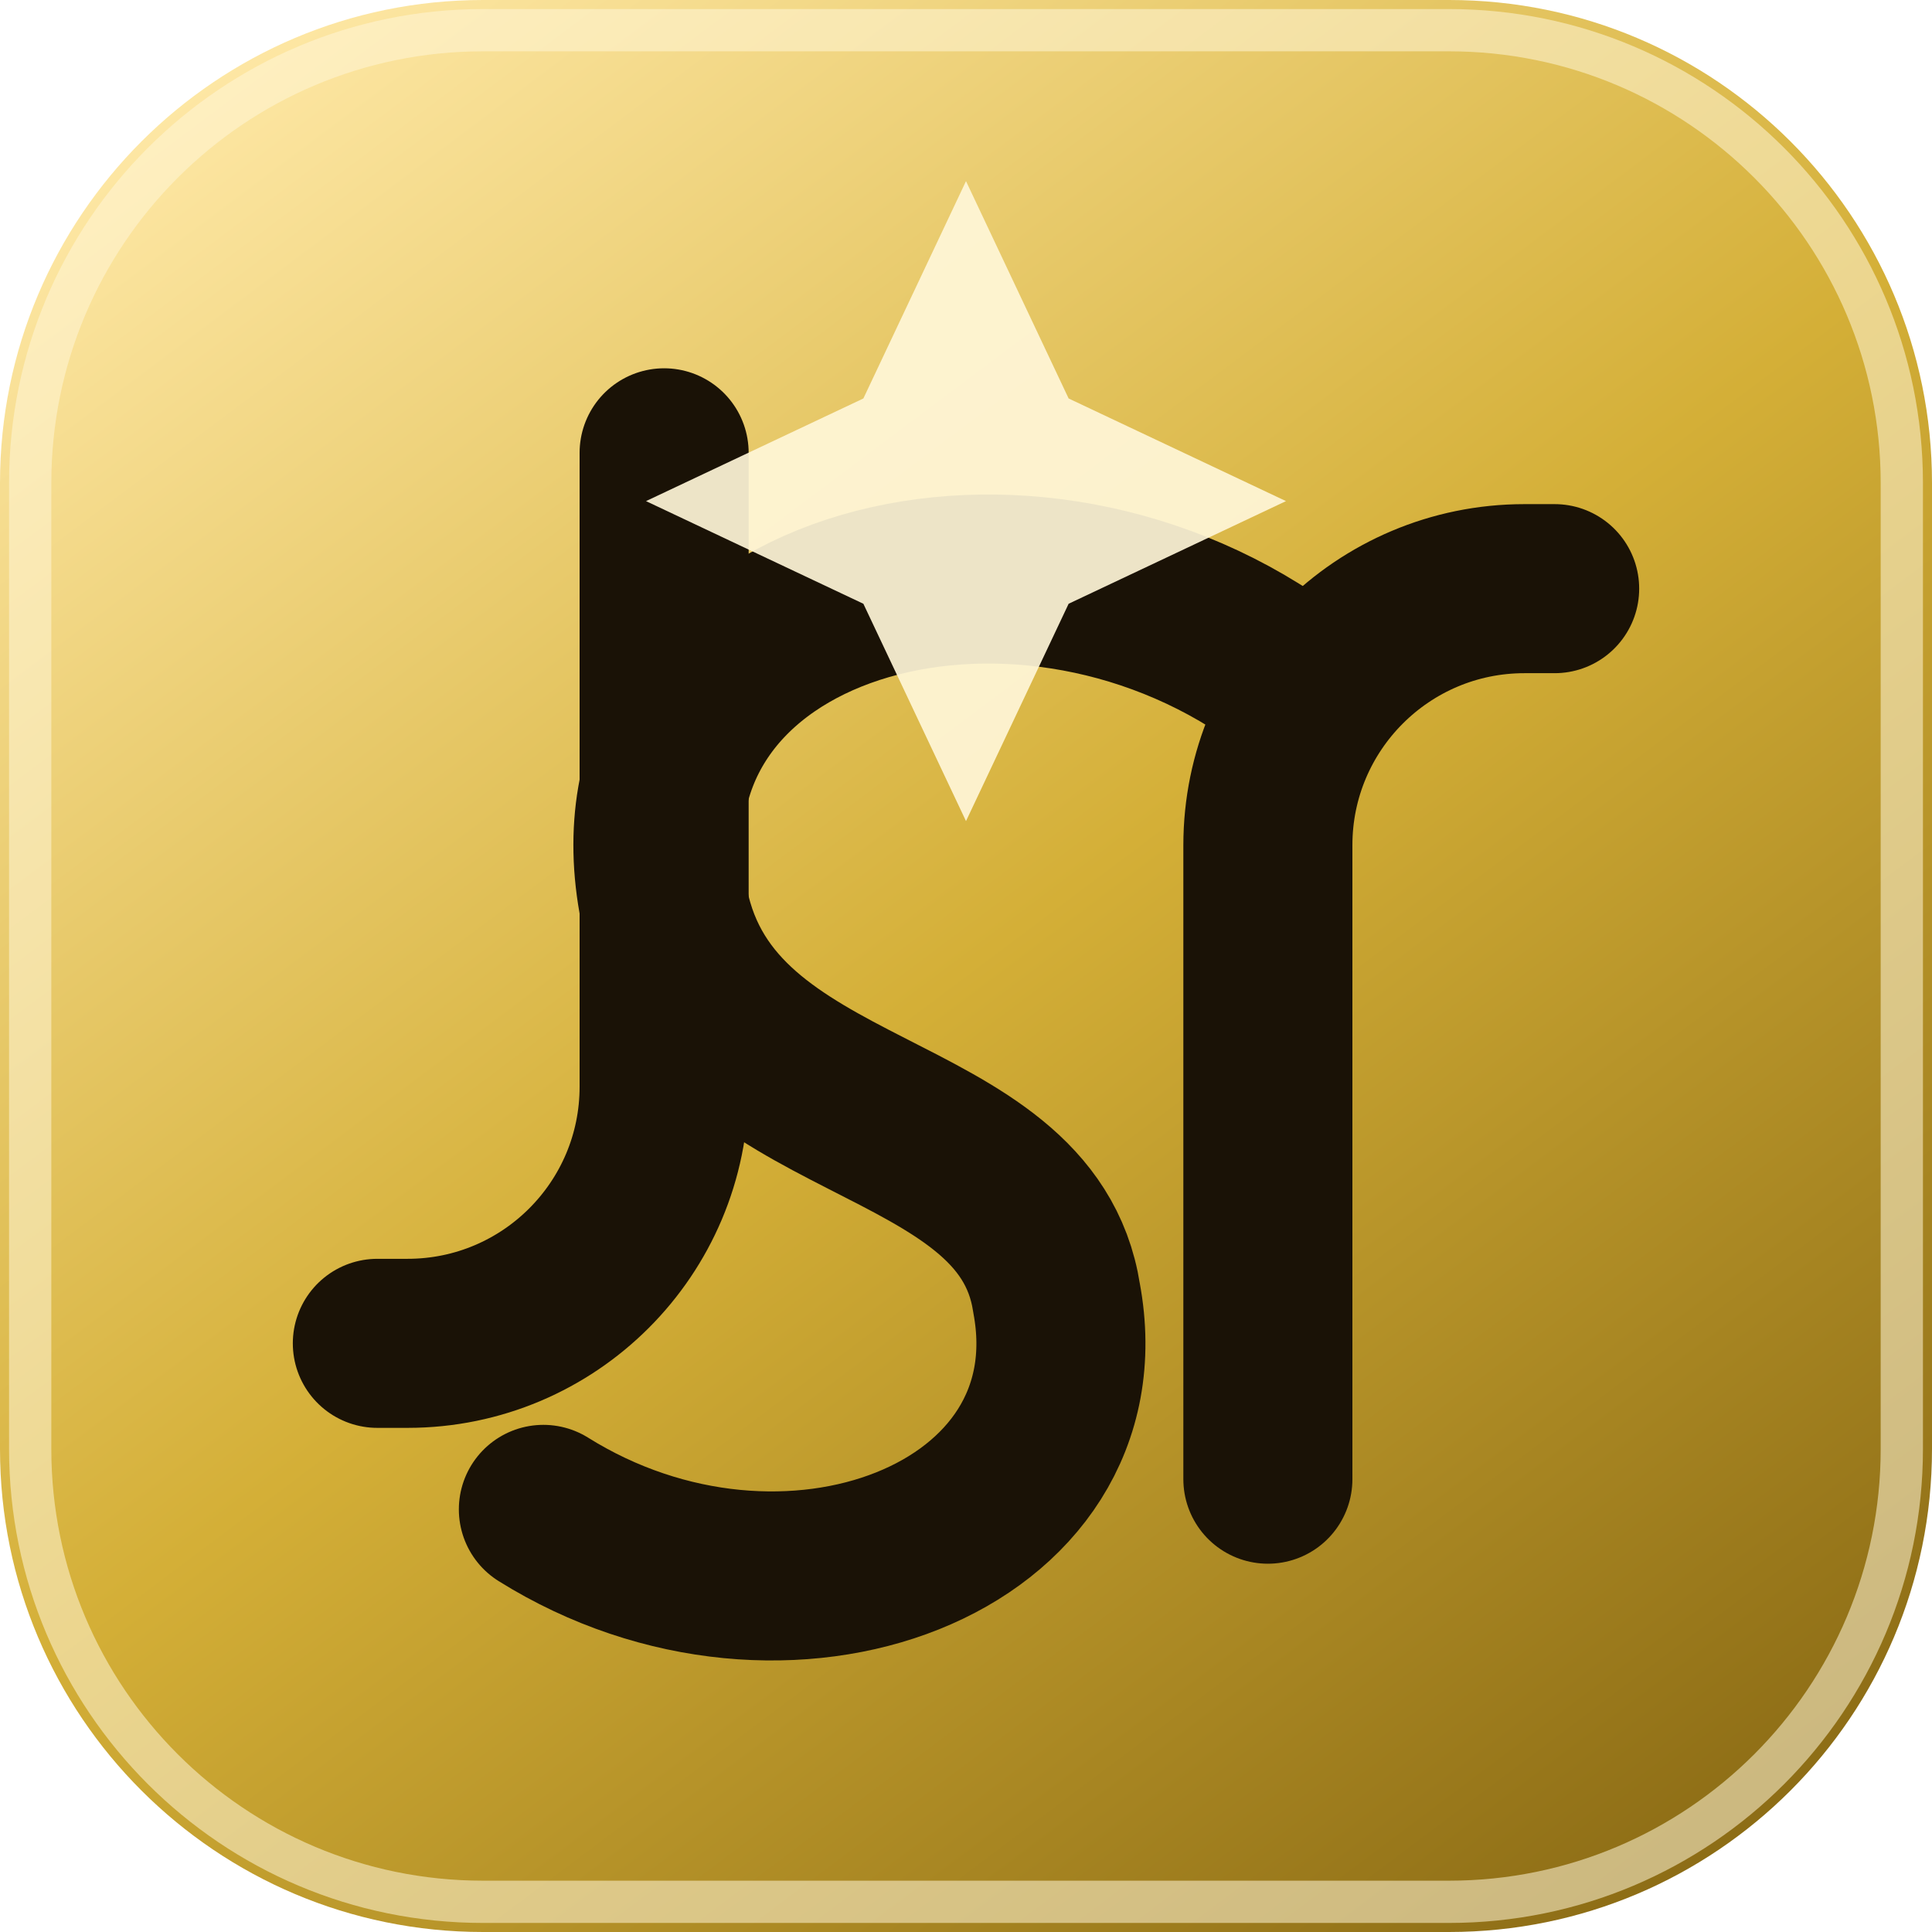
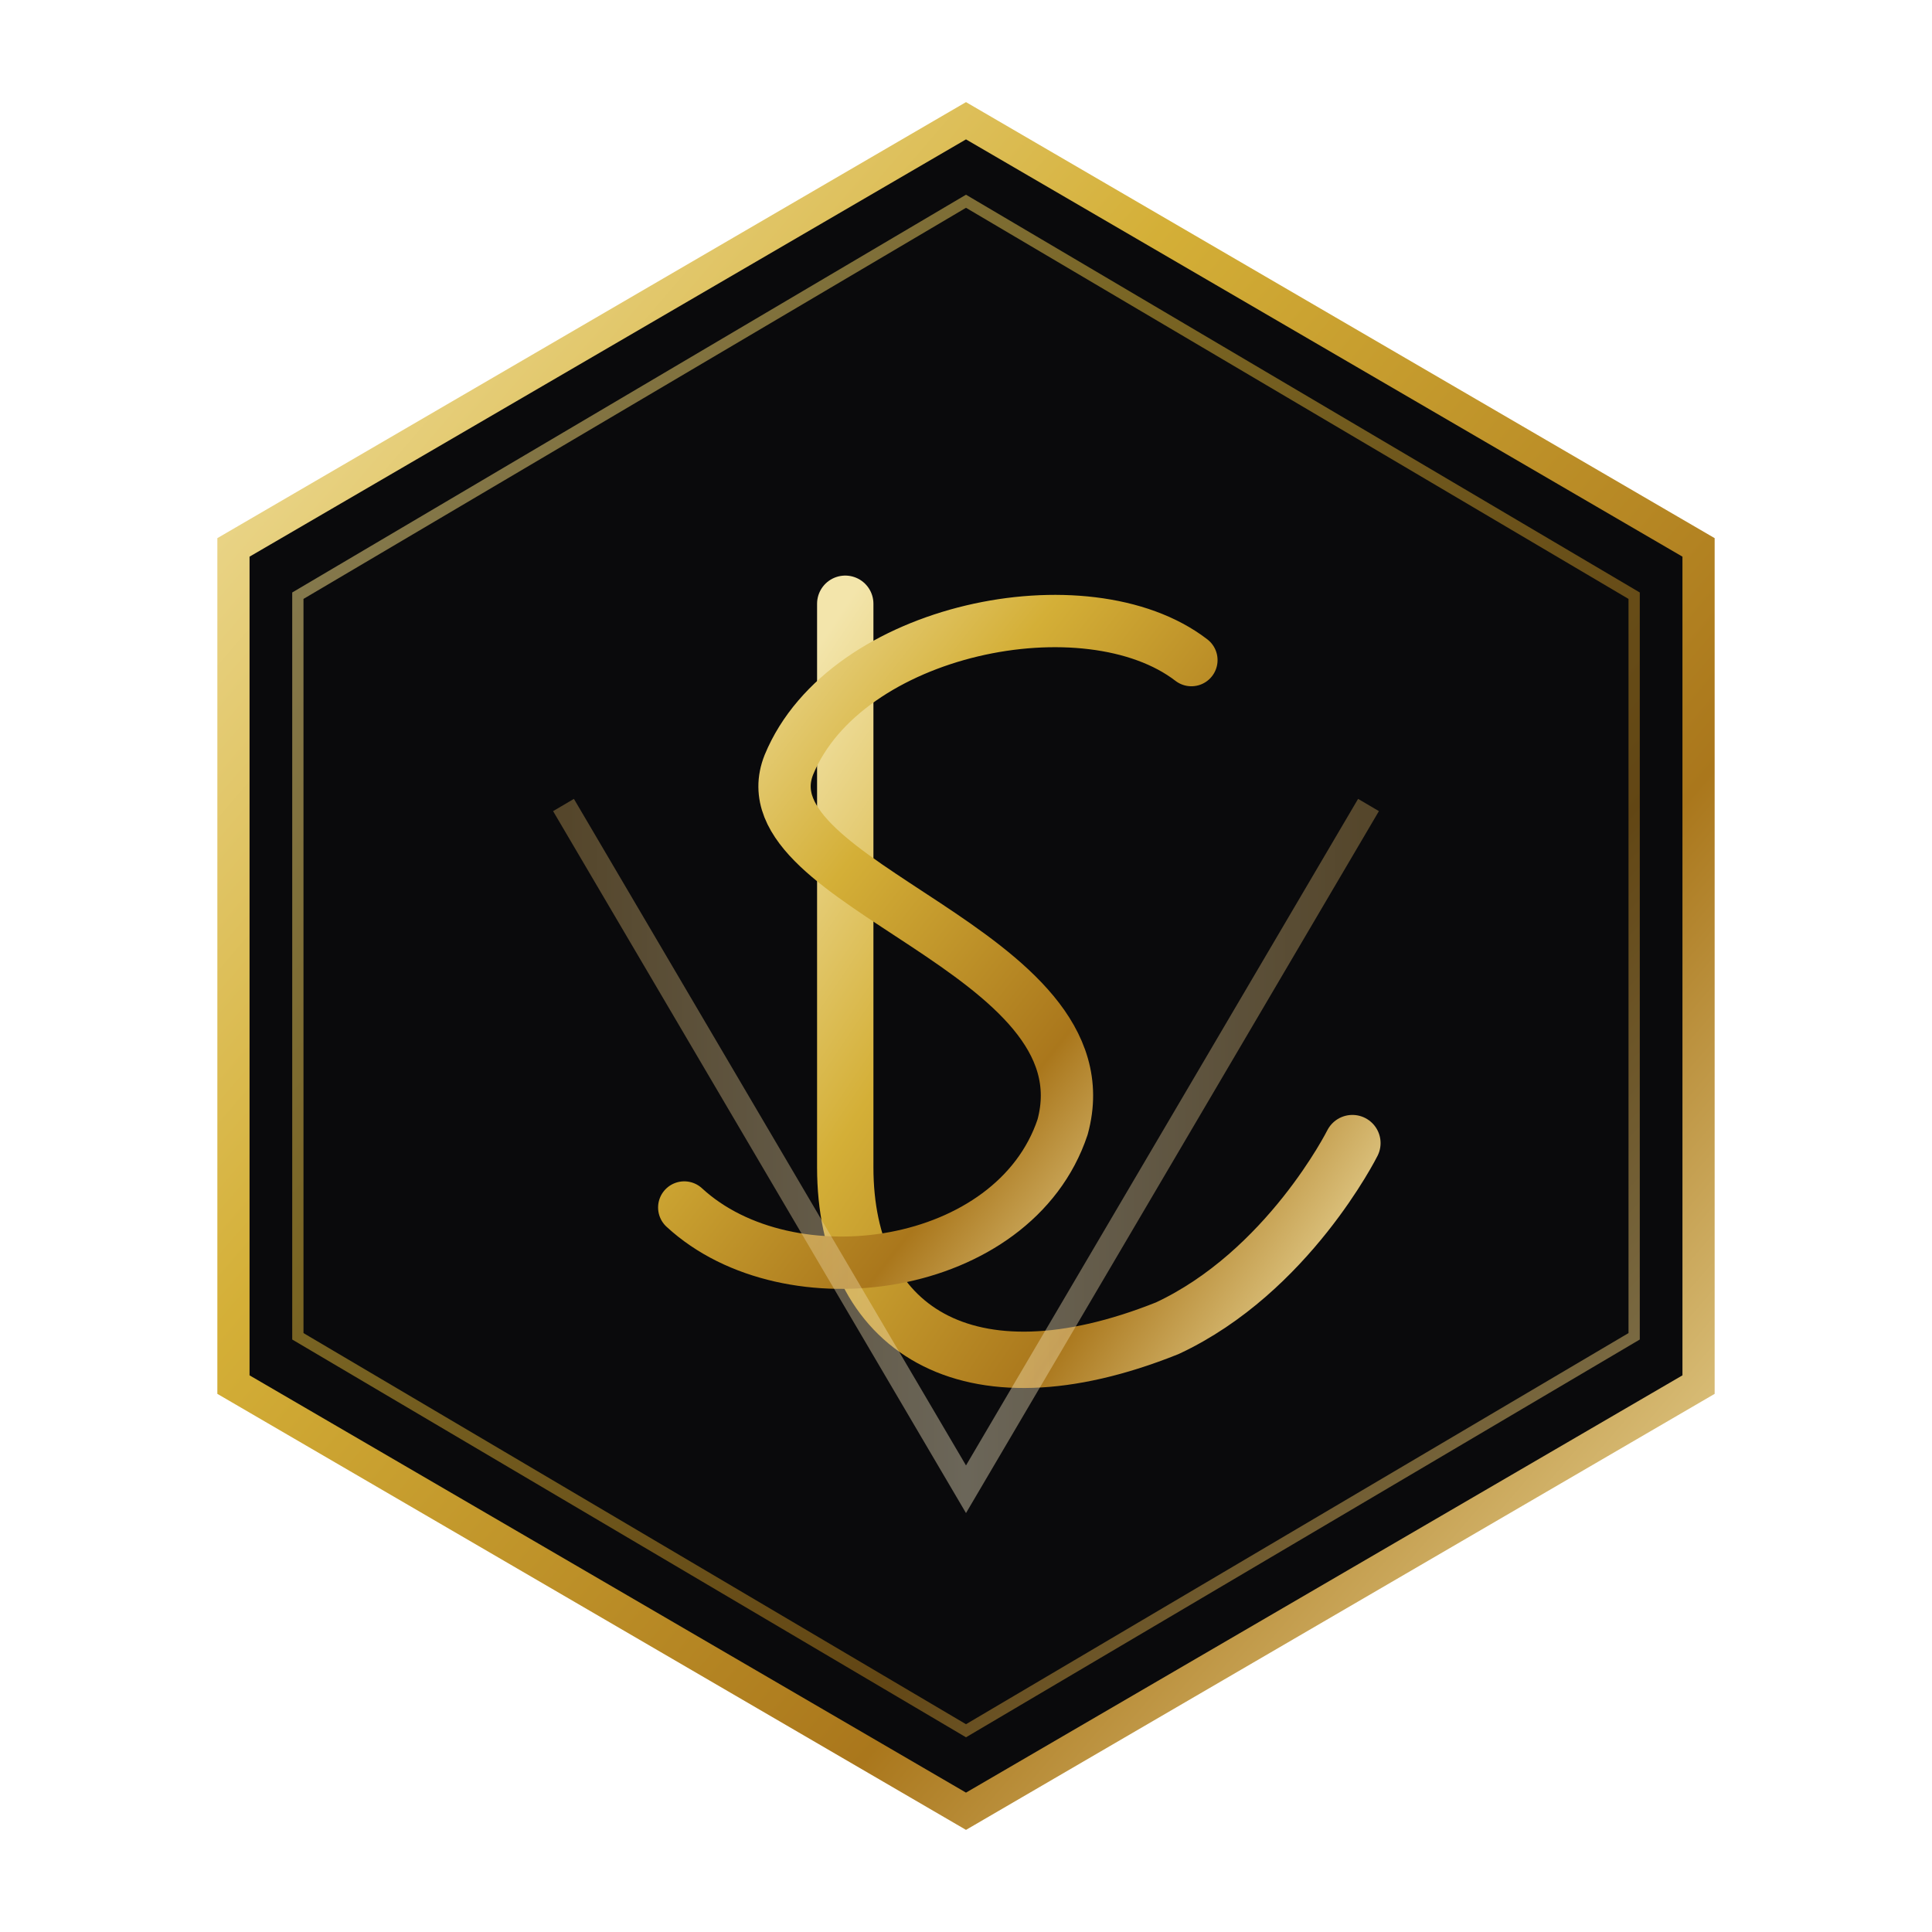
- <svg xmlns="http://www.w3.org/2000/svg" viewBox="0 0 64 64" role="img" aria-label="JSVita logo">
+ <svg xmlns="http://www.w3.org/2000/svg" viewBox="0 0 240 240" role="img" aria-label="JSVita logo">
  <defs>
-     <linearGradient id="jvGold" x1="12" y1="4" x2="52" y2="60" gradientUnits="userSpaceOnUse">
-       <stop offset="0" stop-color="#F7D774" />
-       <stop offset=".45" stop-color="#D4AF37" />
-       <stop offset=".78" stop-color="#B8860B" />
-       <stop offset="1" stop-color="#F0D57C" />
+     <linearGradient id="jvOffGrad" x1="0%" y1="0%" x2="100%" y2="100%">
+       <stop offset="0%" stop-color="#F3E5AB" />
+       <stop offset="35%" stop-color="#D4AF37" />
+       <stop offset="70%" stop-color="#AA771C" />
+       <stop offset="100%" stop-color="#F3E5AB" />
    </linearGradient>
-     <linearGradient id="jvGoldDeep" x1="8" y1="0" x2="56" y2="64" gradientUnits="userSpaceOnUse">
-       <stop offset="0" stop-color="#FFE9A8" />
-       <stop offset=".5" stop-color="#D4AF37" />
-       <stop offset="1" stop-color="#8a6a14" />
+     <linearGradient id="jvOffLin" x1="0%" y1="0%" x2="100%" y2="0%">
+       <stop offset="0%" stop-color="#C5A059" />
+       <stop offset="50%" stop-color="#FDF0CD" />
+       <stop offset="100%" stop-color="#C5A059" />
    </linearGradient>
  </defs>
-   <rect width="64" height="64" rx="16" fill="url(#jvGoldDeep)" />
-   <rect x="1" y="1" width="62" height="62" rx="15" fill="none" stroke="rgba(255,246,214,.55)" stroke-width="1.4" />
-   <g fill="none" stroke="#1A1206" stroke-width="5.6" stroke-linecap="round" stroke-linejoin="round">
-     <path d="M22 15 v21 a8.5 8.5 0 0 1 -8.5 8.5 h-1" />
-     <path d="M42 49 V28 a8.5 8.5 0 0 1 8.5 -8.5 h1" />
-     <path d="M42 22 c-9 -6 -22 -2 -20 8 c1.5 7.5 12 6.5 13 13 c1.5 8 -9 12 -17 7" />
+   <g transform="translate(120,120)">
+     <polygon points="0,-105 91,-52 91,52 0,105 -91,52 -91,-52" fill="#0A0A0C" stroke="url(#jvOffGrad)" stroke-width="4" />
+     <polygon points="0,-95 83,-46 83,46 0,95 -83,46 -83,-46" fill="none" stroke="url(#jvOffGrad)" stroke-width="1.4" opacity="0.55" />
+     <path d="M -15,-45 L -15,25 C -15,45 0,55 25,45 C 40,38 48,22 48,22" fill="none" stroke="url(#jvOffGrad)" stroke-width="7" stroke-linecap="round" stroke-linejoin="round" />
+     <path d="M 28,-38 C 15,-48 -15,-42 -22,-25 C -28,-10 18,-2 12,20 C 6,38 -22,42 -35,30" fill="none" stroke="url(#jvOffGrad)" stroke-width="6.5" stroke-linecap="round" stroke-linejoin="round" />
+     <path d="M -50,-20 L 0,65 L 50,-20" fill="none" stroke="url(#jvOffLin)" stroke-width="3" opacity="0.4" />
  </g>
-   <path d="M32 6 l3.4 7.2 7.2 3.4 -7.2 3.4 -3.4 7.2 -3.4 -7.2 -7.2 -3.4 7.2 -3.4 z" fill="#FFF6D8" opacity=".92" />
</svg>
